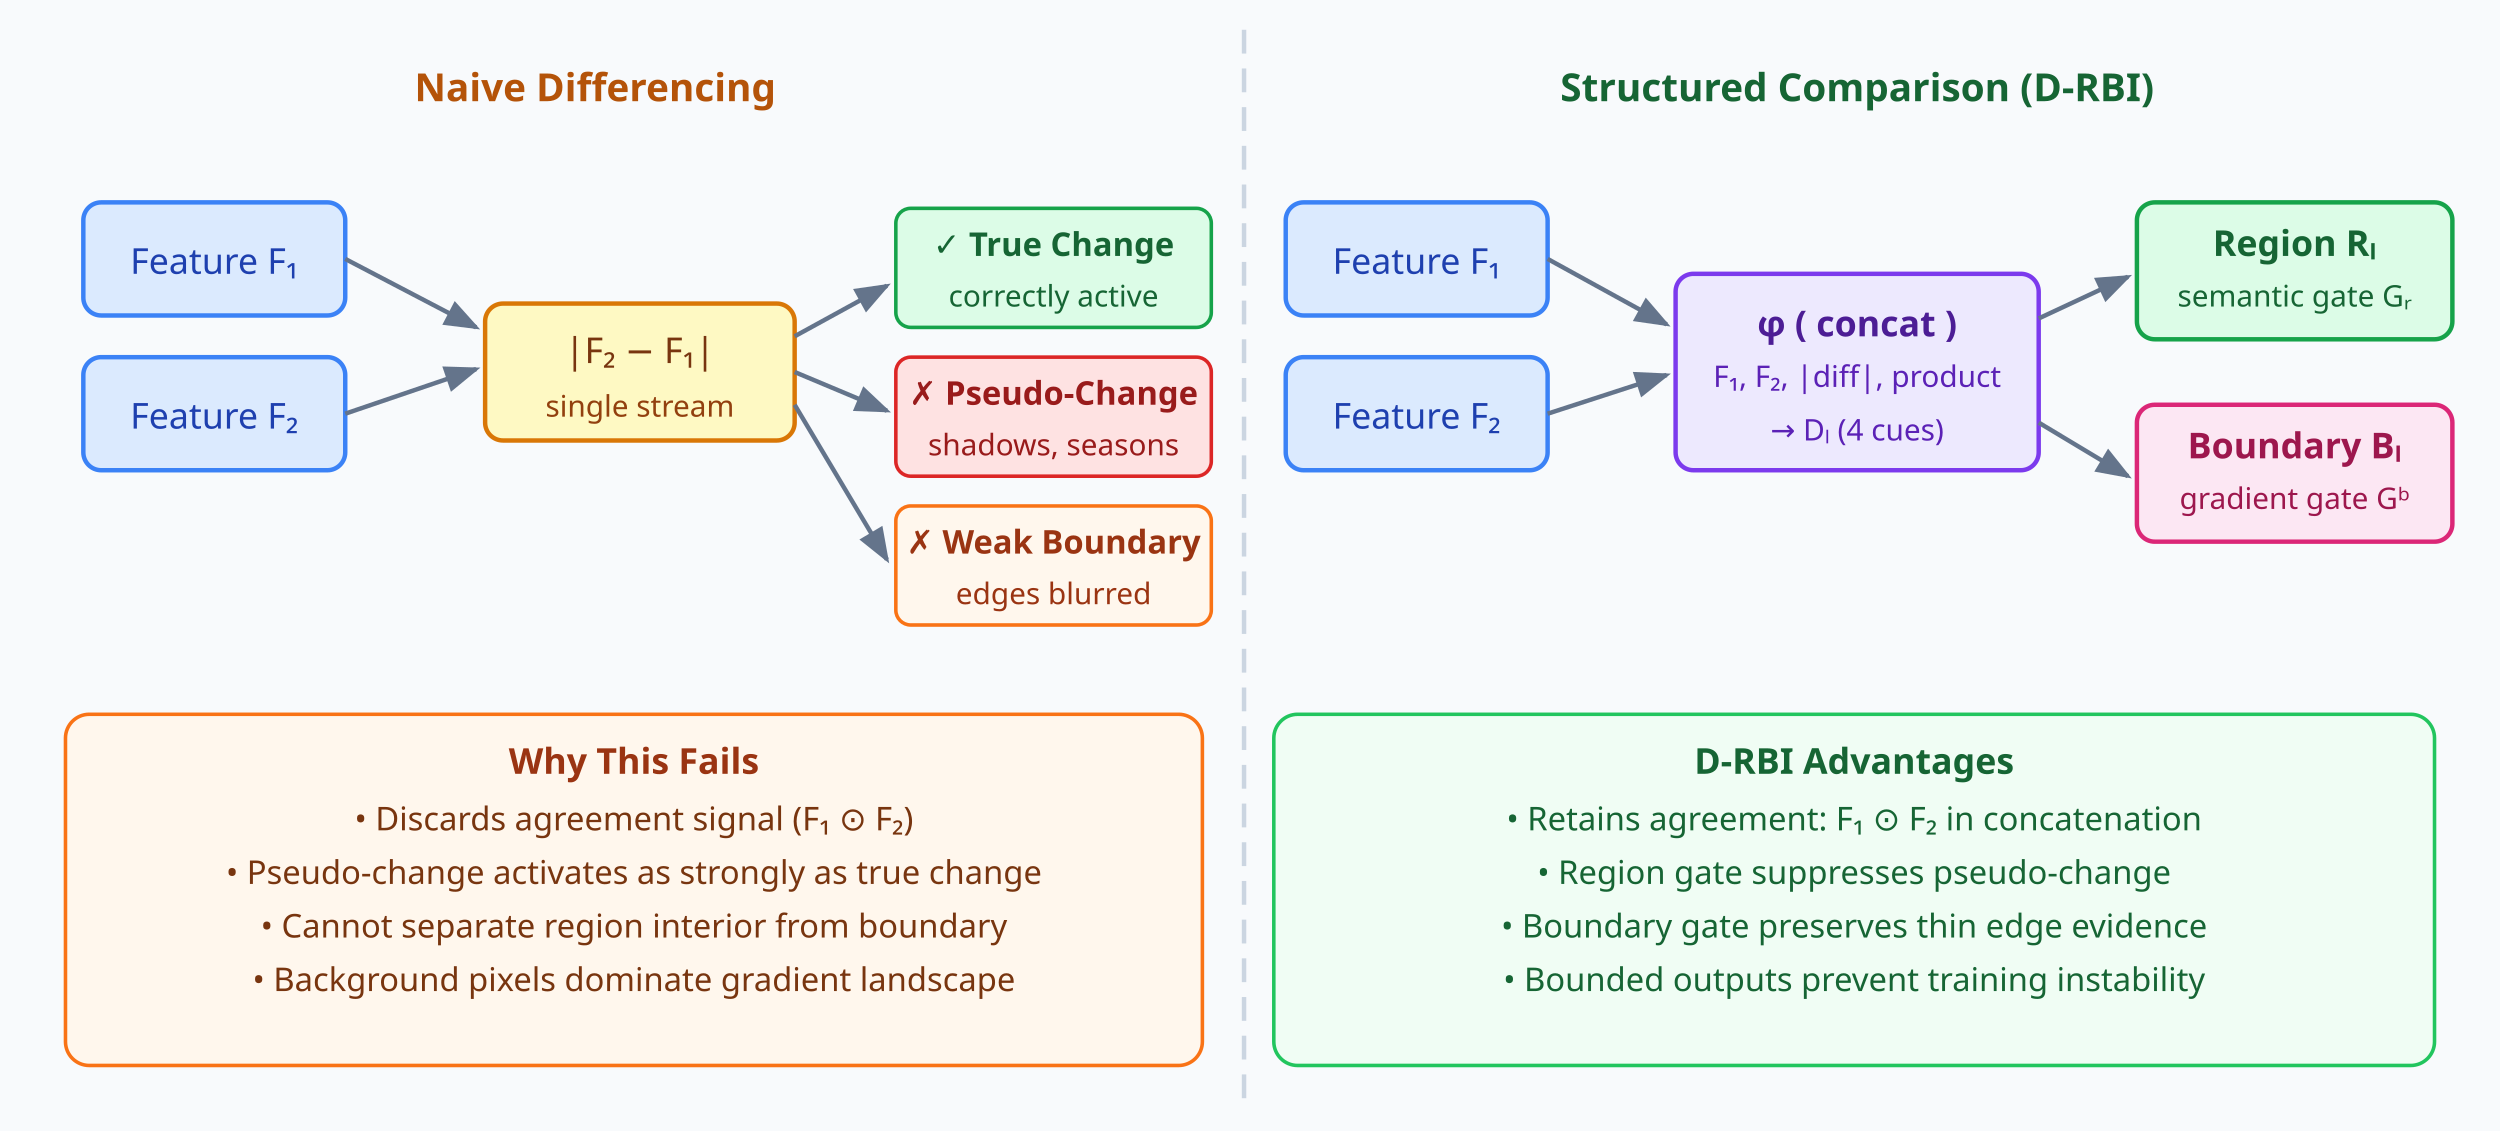
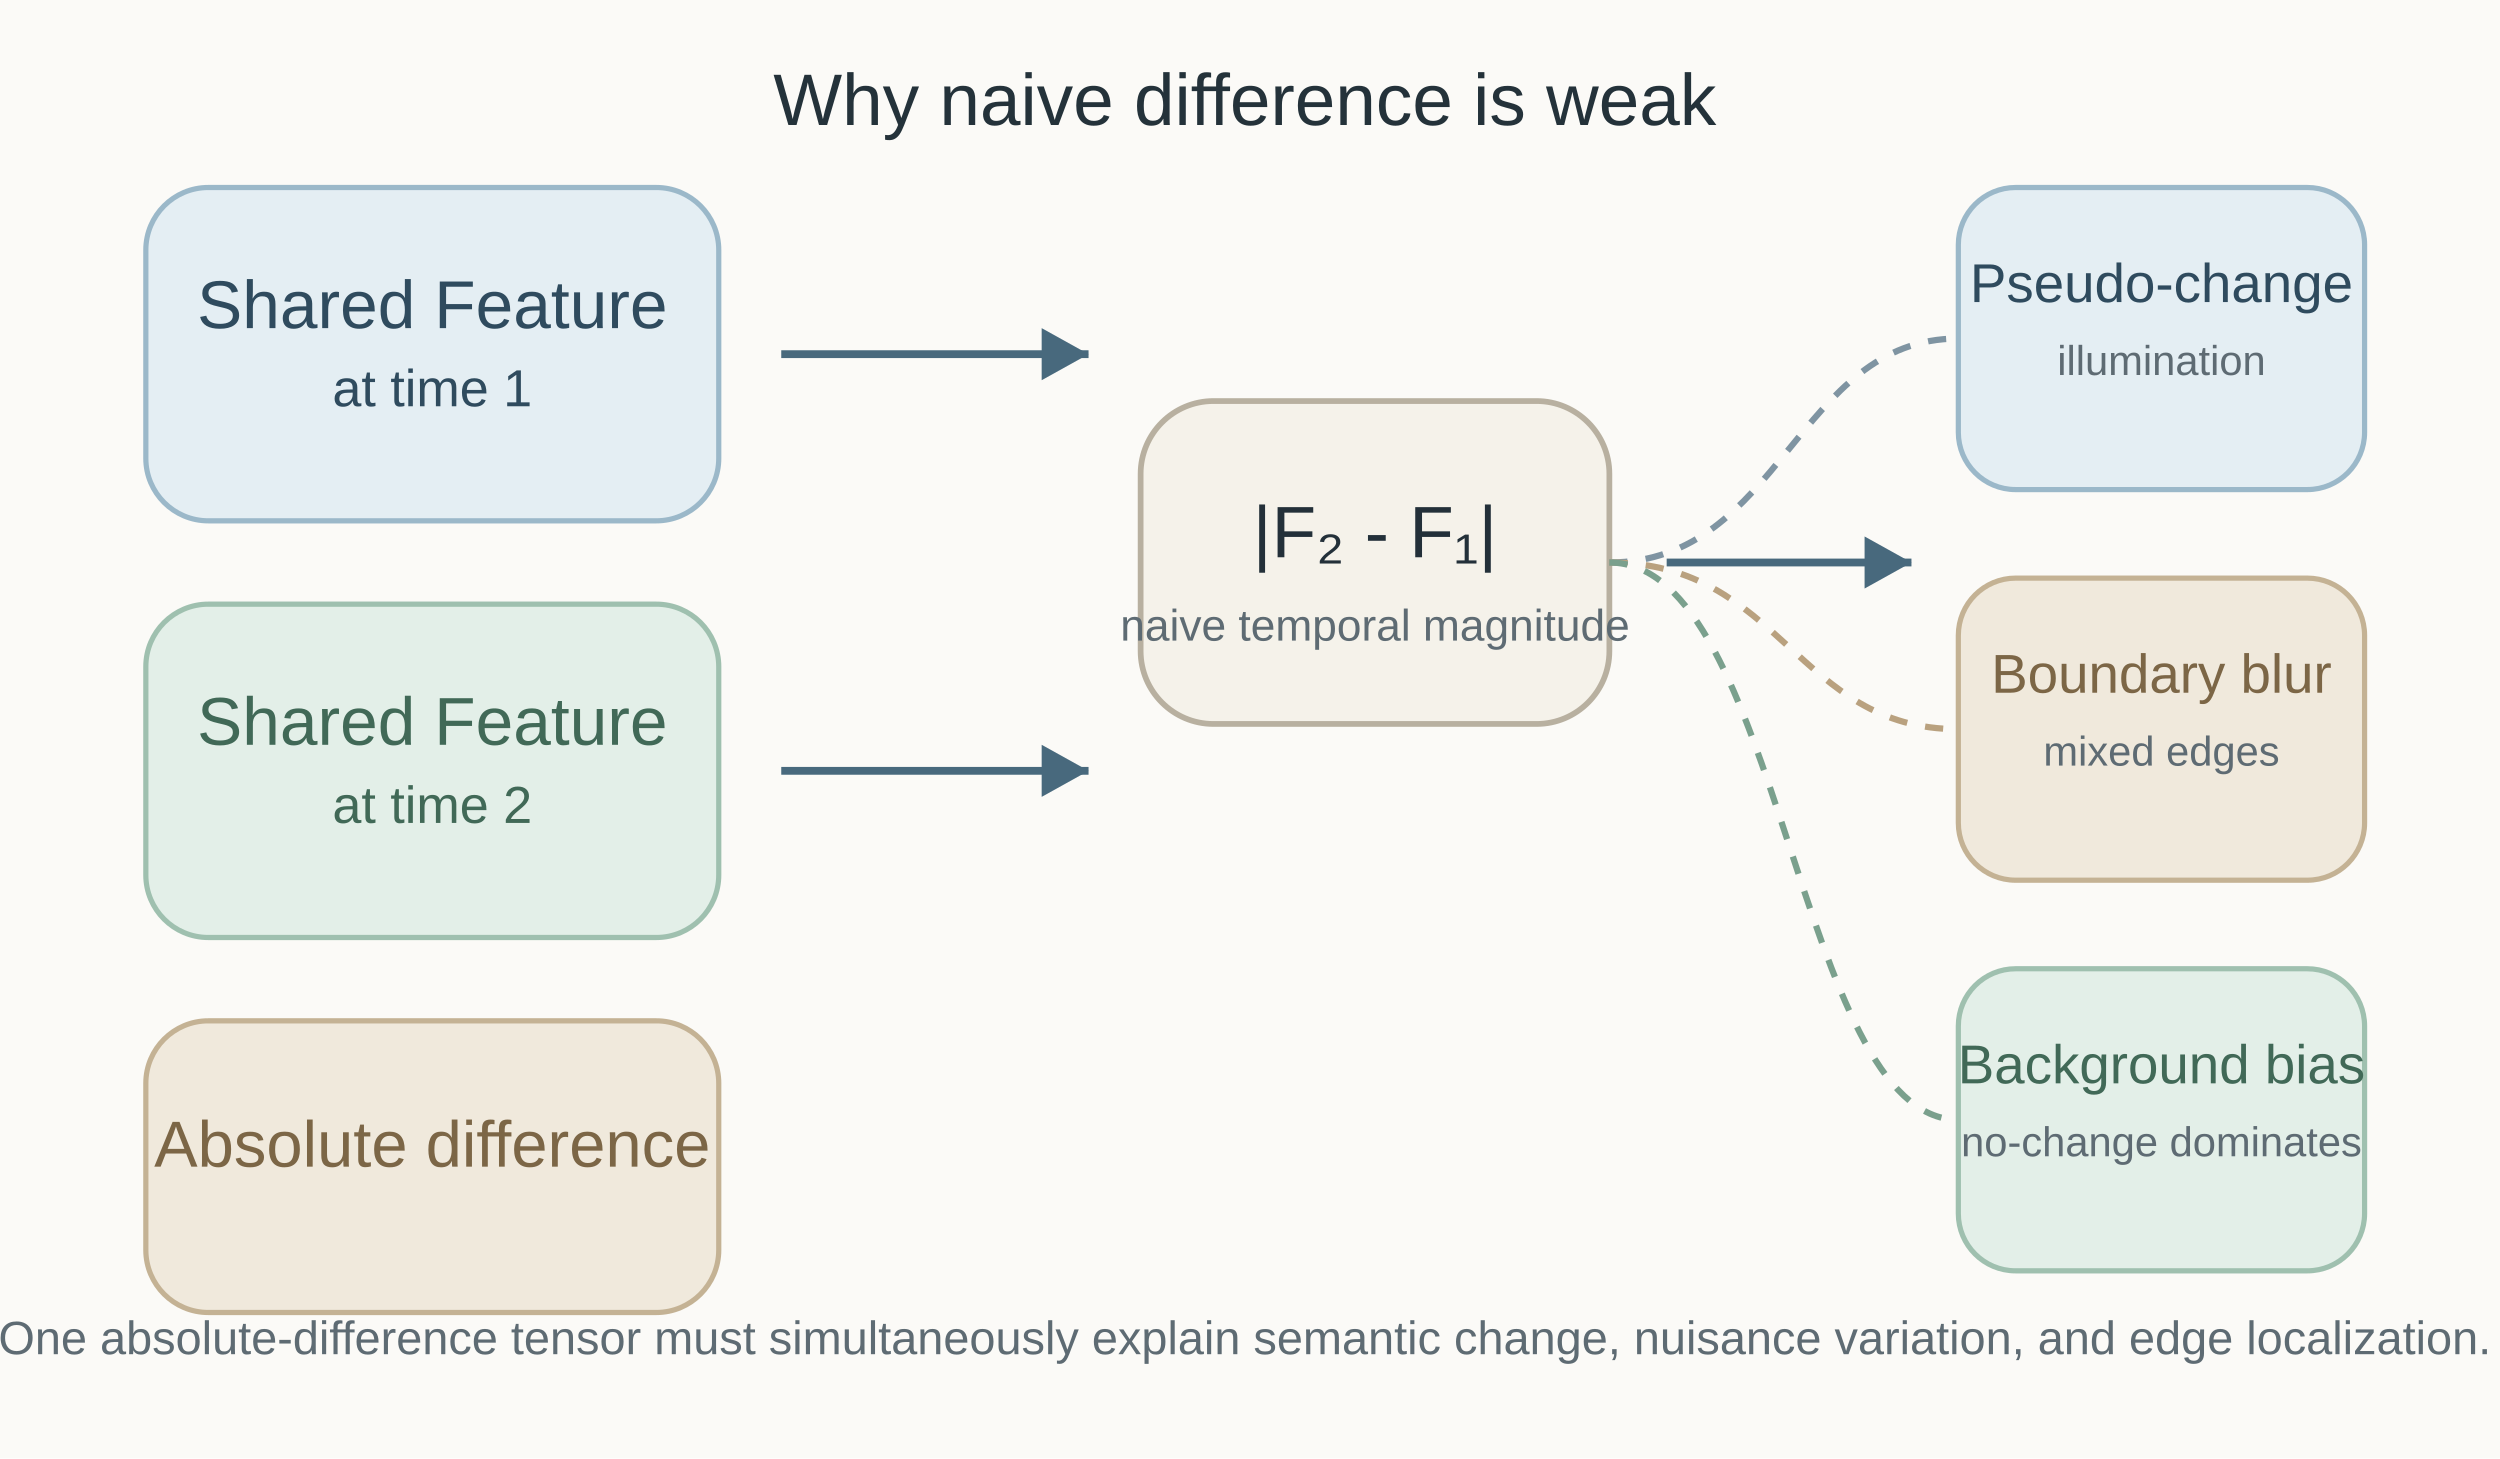
- <svg xmlns="http://www.w3.org/2000/svg" viewBox="0 0 840 380">
-   <defs>
-     <marker id="arr" markerWidth="8" markerHeight="6" refX="7" refY="3" orient="auto">
-       <polygon points="0,0 8,3 0,6" fill="#64748b" />
-     </marker>
-   </defs>
-   <rect width="840" height="380" fill="#f8fafc" />
-   <text x="200" y="34" text-anchor="middle" font-family="system-ui,sans-serif" font-size="13" font-weight="600" fill="#b45309">Naive Differencing</text>
-   <text x="624" y="34" text-anchor="middle" font-family="system-ui,sans-serif" font-size="13" font-weight="600" fill="#166534">Structured Comparison (D-RBI)</text>
-   <line x1="418" y1="10" x2="418" y2="370" stroke="#cbd5e1" stroke-width="1.5" stroke-dasharray="8,5" />
-   <rect x="28" y="68" width="88" height="38" rx="6" fill="#dbeafe" stroke="#3b82f6" stroke-width="1.5" />
-   <text x="72" y="92" text-anchor="middle" font-family="system-ui" font-size="12" fill="#1e40af">Feature F₁</text>
-   <rect x="28" y="120" width="88" height="38" rx="6" fill="#dbeafe" stroke="#3b82f6" stroke-width="1.5" />
-   <text x="72" y="144" text-anchor="middle" font-family="system-ui" font-size="12" fill="#1e40af">Feature F₂</text>
-   <line x1="116" y1="87" x2="160" y2="110" stroke="#64748b" stroke-width="1.5" marker-end="url(#arr)" />
-   <line x1="116" y1="139" x2="160" y2="124" stroke="#64748b" stroke-width="1.5" marker-end="url(#arr)" />
-   <rect x="163" y="102" width="104" height="46" rx="6" fill="#fef9c3" stroke="#d97706" stroke-width="1.5" />
-   <text x="215" y="122" text-anchor="middle" font-family="system-ui" font-size="12" fill="#78350f">|F₂ − F₁|</text>
-   <text x="215" y="140" text-anchor="middle" font-family="system-ui" font-size="10" fill="#92400e">single stream</text>
-   <line x1="267" y1="113" x2="298" y2="96" stroke="#64748b" stroke-width="1.5" marker-end="url(#arr)" />
-   <line x1="267" y1="125" x2="298" y2="138" stroke="#64748b" stroke-width="1.5" marker-end="url(#arr)" />
-   <line x1="267" y1="136" x2="298" y2="188" stroke="#64748b" stroke-width="1.5" marker-end="url(#arr)" />
-   <rect x="301" y="70" width="106" height="40" rx="5" fill="#dcfce7" stroke="#16a34a" stroke-width="1.2" />
-   <text x="354" y="86" text-anchor="middle" font-family="system-ui" font-size="11" font-weight="600" fill="#166534">✓ True Change</text>
-   <text x="354" y="103" text-anchor="middle" font-family="system-ui" font-size="10" fill="#166534">correctly active</text>
-   <rect x="301" y="120" width="106" height="40" rx="5" fill="#fee2e2" stroke="#dc2626" stroke-width="1.2" />
-   <text x="354" y="136" text-anchor="middle" font-family="system-ui" font-size="11" font-weight="600" fill="#991b1b">✗ Pseudo-Change</text>
-   <text x="354" y="153" text-anchor="middle" font-family="system-ui" font-size="10" fill="#991b1b">shadows, seasons</text>
-   <rect x="301" y="170" width="106" height="40" rx="5" fill="#fff7ed" stroke="#f97316" stroke-width="1.2" />
-   <text x="354" y="186" text-anchor="middle" font-family="system-ui" font-size="11" font-weight="600" fill="#9a3412">✗ Weak Boundary</text>
-   <text x="354" y="203" text-anchor="middle" font-family="system-ui" font-size="10" fill="#9a3412">edges blurred</text>
-   <rect x="22" y="240" width="382" height="118" rx="8" fill="#fff7ed" stroke="#f97316" stroke-width="1.2" />
-   <text x="213" y="260" text-anchor="middle" font-family="system-ui" font-size="12" font-weight="600" fill="#9a3412">Why This Fails</text>
-   <text x="213" y="279" text-anchor="middle" font-family="system-ui" font-size="11" fill="#78350f">• Discards agreement signal (F₁ ⊙ F₂)</text>
-   <text x="213" y="297" text-anchor="middle" font-family="system-ui" font-size="11" fill="#78350f">• Pseudo-change activates as strongly as true change</text>
-   <text x="213" y="315" text-anchor="middle" font-family="system-ui" font-size="11" fill="#78350f">• Cannot separate region interior from boundary</text>
-   <text x="213" y="333" text-anchor="middle" font-family="system-ui" font-size="11" fill="#78350f">• Background pixels dominate gradient landscape</text>
-   <rect x="432" y="68" width="88" height="38" rx="6" fill="#dbeafe" stroke="#3b82f6" stroke-width="1.5" />
-   <text x="476" y="92" text-anchor="middle" font-family="system-ui" font-size="12" fill="#1e40af">Feature F₁</text>
-   <rect x="432" y="120" width="88" height="38" rx="6" fill="#dbeafe" stroke="#3b82f6" stroke-width="1.5" />
-   <text x="476" y="144" text-anchor="middle" font-family="system-ui" font-size="12" fill="#1e40af">Feature F₂</text>
-   <line x1="520" y1="87" x2="560" y2="109" stroke="#64748b" stroke-width="1.5" marker-end="url(#arr)" />
-   <line x1="520" y1="139" x2="560" y2="126" stroke="#64748b" stroke-width="1.5" marker-end="url(#arr)" />
-   <rect x="563" y="92" width="122" height="66" rx="6" fill="#ede9fe" stroke="#7c3aed" stroke-width="1.5" />
-   <text x="624" y="113" text-anchor="middle" font-family="system-ui" font-size="12" font-weight="600" fill="#4c1d95">φ ( concat )</text>
-   <text x="624" y="130" text-anchor="middle" font-family="system-ui" font-size="10" fill="#5b21b6">F₁, F₂, |diff|, product</text>
-   <text x="624" y="148" text-anchor="middle" font-family="system-ui" font-size="10" fill="#5b21b6">→ Dₗ (4 cues)</text>
-   <line x1="685" y1="107" x2="715" y2="93" stroke="#64748b" stroke-width="1.5" marker-end="url(#arr)" />
-   <line x1="685" y1="142" x2="715" y2="160" stroke="#64748b" stroke-width="1.5" marker-end="url(#arr)" />
-   <rect x="718" y="68" width="106" height="46" rx="6" fill="#dcfce7" stroke="#16a34a" stroke-width="1.5" />
-   <text x="771" y="86" text-anchor="middle" font-family="system-ui" font-size="12" font-weight="600" fill="#166534">Region Rₗ</text>
-   <text x="771" y="103" text-anchor="middle" font-family="system-ui" font-size="10" fill="#166534">semantic gate Gᵣ</text>
-   <rect x="718" y="136" width="106" height="46" rx="6" fill="#fce7f3" stroke="#db2777" stroke-width="1.5" />
-   <text x="771" y="154" text-anchor="middle" font-family="system-ui" font-size="12" font-weight="600" fill="#9d174d">Boundary Bₗ</text>
-   <text x="771" y="171" text-anchor="middle" font-family="system-ui" font-size="10" fill="#9d174d">gradient gate Gᵇ</text>
-   <rect x="428" y="240" width="390" height="118" rx="8" fill="#f0fdf4" stroke="#22c55e" stroke-width="1.2" />
-   <text x="623" y="260" text-anchor="middle" font-family="system-ui" font-size="12" font-weight="600" fill="#166534">D-RBI Advantages</text>
-   <text x="623" y="279" text-anchor="middle" font-family="system-ui" font-size="11" fill="#166534">• Retains agreement: F₁ ⊙ F₂ in concatenation</text>
-   <text x="623" y="297" text-anchor="middle" font-family="system-ui" font-size="11" fill="#166534">• Region gate suppresses pseudo-change</text>
-   <text x="623" y="315" text-anchor="middle" font-family="system-ui" font-size="11" fill="#166534">• Boundary gate preserves thin edge evidence</text>
-   <text x="623" y="333" text-anchor="middle" font-family="system-ui" font-size="11" fill="#166534">• Bounded outputs prevent training instability</text>
+ <svg xmlns="http://www.w3.org/2000/svg" viewBox="0 0 960 560" role="img" aria-labelledby="title desc">
+   <rect width="960" height="560" fill="#fbfaf7" />
+   <g font-family="IBM Plex Sans, Arial, sans-serif">
+     <rect x="56" y="72" width="220" height="128" rx="24" fill="#e4eef3" stroke="#9bb8c9" stroke-width="2" />
+     <rect x="56" y="232" width="220" height="128" rx="24" fill="#e3efe8" stroke="#9fc0af" stroke-width="2" />
+     <rect x="56" y="392" width="220" height="112" rx="24" fill="#f0e9dc" stroke="#c4b294" stroke-width="2" />
+     <text x="166" y="126" text-anchor="middle" font-size="26" fill="#2f4b5e">Shared Feature</text>
+     <text x="166" y="156" text-anchor="middle" font-size="20" fill="#2f4b5e">at time 1</text>
+     <text x="166" y="286" text-anchor="middle" font-size="26" fill="#416957">Shared Feature</text>
+     <text x="166" y="316" text-anchor="middle" font-size="20" fill="#416957">at time 2</text>
+     <text x="166" y="448" text-anchor="middle" font-size="25" fill="#7c6646">Absolute difference</text>
+     <path d="M300 136 H418" fill="none" stroke="#48697d" stroke-width="3" />
+     <path d="M300 296 H418" fill="none" stroke="#48697d" stroke-width="3" />
+     <polygon points="418,136 400,126 400,146" fill="#48697d" />
+     <polygon points="418,296 400,286 400,306" fill="#48697d" />
+     <rect x="438" y="154" width="180" height="124" rx="28" fill="#f5f2ea" stroke="#b8b0a0" stroke-width="2.2" />
+     <text x="528" y="214" text-anchor="middle" font-size="28" fill="#233039">|F₂ - F₁|</text>
+     <text x="528" y="246" text-anchor="middle" font-size="17" fill="#5e6b73">naive temporal magnitude</text>
+     <path d="M640 216 H734" fill="none" stroke="#48697d" stroke-width="3" />
+     <polygon points="734,216 716,206 716,226" fill="#48697d" />
+     <rect x="752" y="72" width="156" height="116" rx="22" fill="#e4eef3" stroke="#9bb8c9" stroke-width="2" />
+     <rect x="752" y="222" width="156" height="116" rx="22" fill="#f0e9dc" stroke="#c4b294" stroke-width="2" />
+     <rect x="752" y="372" width="156" height="116" rx="22" fill="#e3efe8" stroke="#9fc0af" stroke-width="2" />
+     <text x="830" y="116" text-anchor="middle" font-size="21" fill="#2f4b5e">Pseudo-change</text>
+     <text x="830" y="144" text-anchor="middle" font-size="16" fill="#5e6b73">illumination</text>
+     <text x="830" y="266" text-anchor="middle" font-size="21" fill="#7c6646">Boundary blur</text>
+     <text x="830" y="294" text-anchor="middle" font-size="16" fill="#5e6b73">mixed edges</text>
+     <text x="830" y="416" text-anchor="middle" font-size="21" fill="#416957">Background bias</text>
+     <text x="830" y="444" text-anchor="middle" font-size="16" fill="#5e6b73">no-change dominates</text>
+     <path d="M618 216 C684 216 690 130 752 130" fill="none" stroke="#7f94a2" stroke-width="2.4" stroke-dasharray="7 7" />
+     <path d="M618 216 C684 216 690 280 752 280" fill="none" stroke="#b9a17f" stroke-width="2.4" stroke-dasharray="7 7" />
+     <path d="M618 216 C684 216 690 430 752 430" fill="none" stroke="#7aa08d" stroke-width="2.4" stroke-dasharray="7 7" />
+     <text x="478" y="48" font-size="28" fill="#24323a" text-anchor="middle">Why naive difference is weak</text>
+     <text x="478" y="520" font-size="18" fill="#5e6b73" text-anchor="middle">One absolute-difference tensor must simultaneously explain semantic change, nuisance variation, and edge localization.</text>
+   </g>
</svg>
